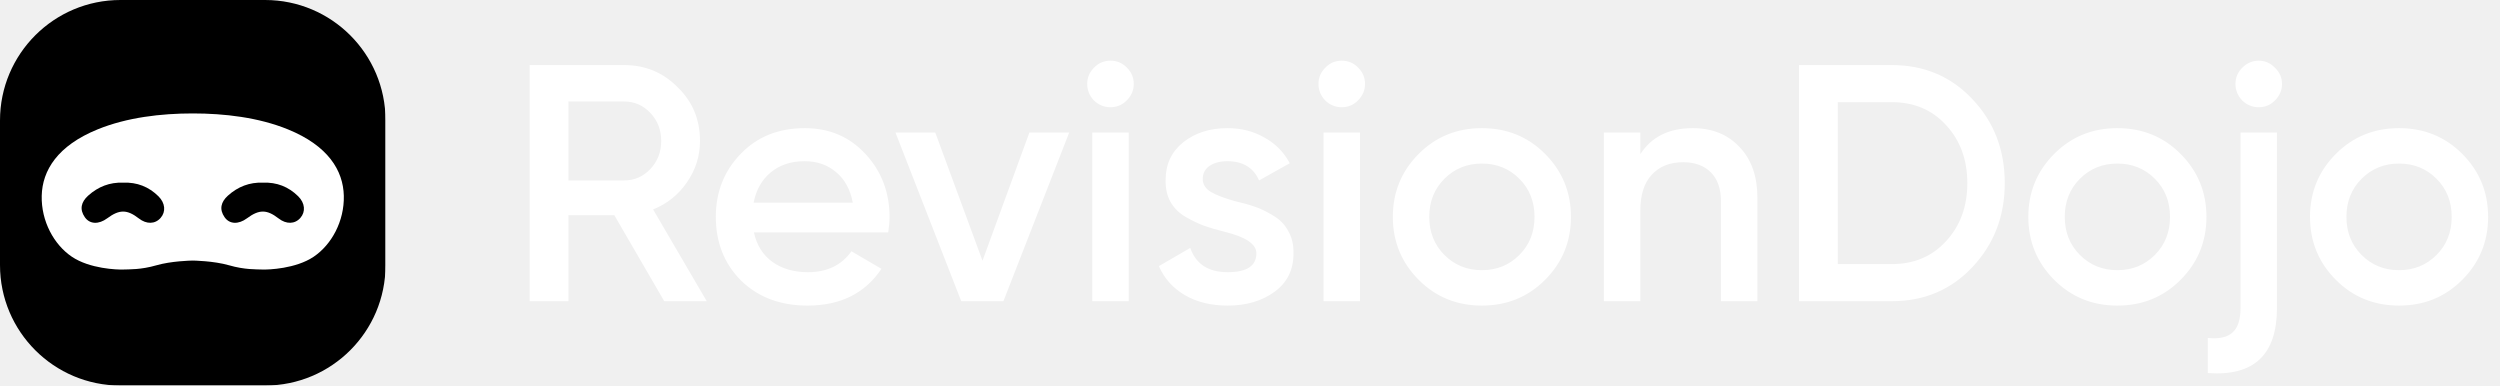
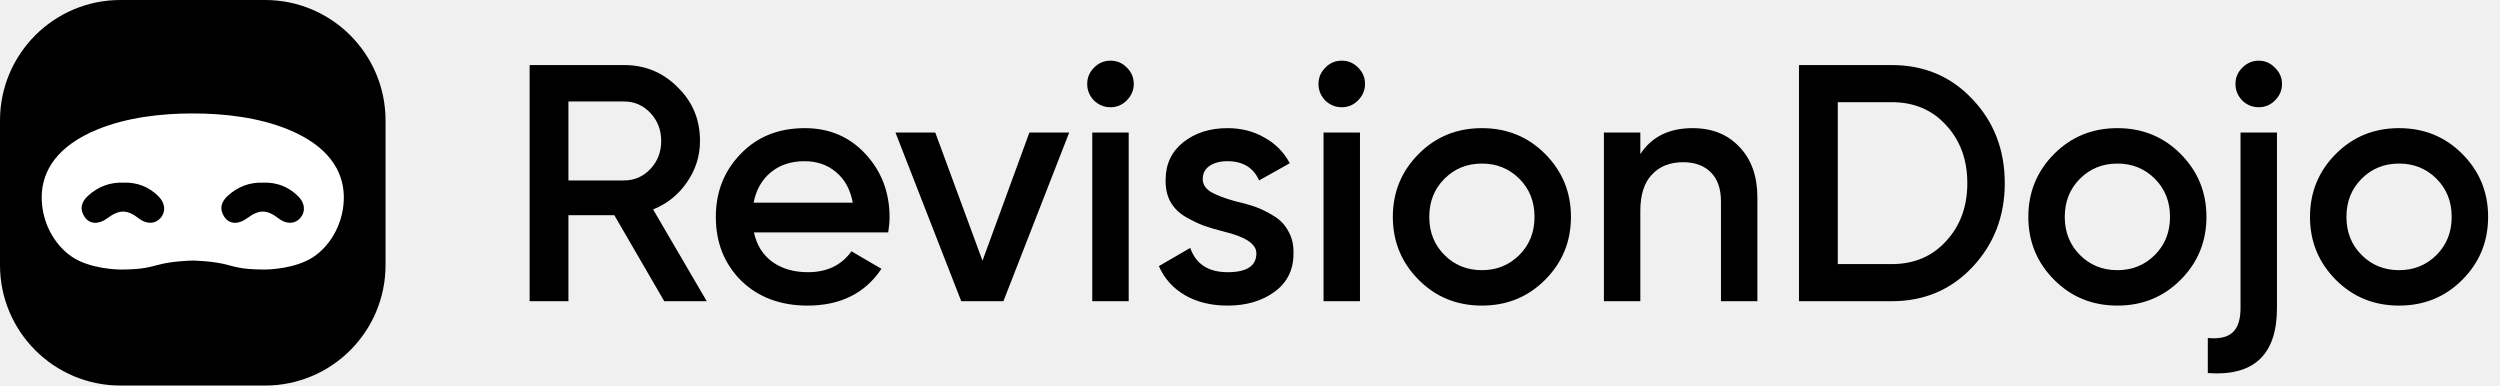
- <svg xmlns="http://www.w3.org/2000/svg" width="415" height="64" viewBox="0 0 415 64" fill="none">
-   <mask id="mask0_3072_7844" style="mask-type:luminance" maskUnits="userSpaceOnUse" x="0" y="0" width="64" height="64">
-     <path d="M0 0H64V64H0V0Z" fill="white" />
-   </mask>
-   <g mask="url(#mask0_3072_7844)">
-     <path d="M44 0H20C8.954 0 0 8.954 0 20V44C0 55.046 8.954 64 20 64H44C55.046 64 64 55.046 64 44V20C64 8.954 55.046 0 44 0Z" fill="black" />
-     <path fill-rule="evenodd" clip-rule="evenodd" d="M31.96 43.254C31.572 43.261 28.389 43.338 25.967 44.039C23.384 44.787 21.453 44.7 20.451 44.74C19.448 44.78 14.897 44.62 11.927 42.617C8.956 40.613 6.825 36.712 6.925 32.501C7.025 28.291 9.541 24.185 16.216 21.471C21.089 19.489 26.738 18.83 32 18.83C37.261 18.83 42.909 19.489 47.783 21.471C54.457 24.185 56.974 28.291 57.074 32.501C57.174 36.712 55.043 40.613 52.072 42.617C49.101 44.62 44.551 44.78 43.548 44.74C42.545 44.7 40.615 44.787 38.032 44.039C35.449 43.292 32 43.254 32 43.254H31.96Z" fill="white" />
-     <path d="M20.439 30.32C22.752 30.23 24.692 30.996 26.296 32.578C27.44 33.707 27.561 35.154 26.656 36.18C25.74 37.219 24.326 37.252 23.053 36.265C21.096 34.748 19.819 34.742 17.801 36.237C16.4 37.276 14.91 37.245 14.085 36.061C13.165 34.741 13.472 33.531 14.629 32.483C16.294 30.976 18.241 30.237 20.439 30.32Z" fill="black" />
-     <path d="M43.638 30.32C45.951 30.23 47.892 30.996 49.495 32.578C50.639 33.707 50.761 35.154 49.856 36.18C48.94 37.219 47.525 37.252 46.252 36.265C44.295 34.748 43.018 34.742 41.001 36.237C39.599 37.276 38.109 37.245 37.285 36.061C36.364 34.741 36.671 33.531 37.828 32.483C39.493 30.976 41.441 30.237 43.638 30.32Z" fill="black" />
+ <svg xmlns="http://www.w3.org/2000/svg" fill="none" height="64" viewBox="0 0 415 64" width="415">
+   <clipPath id="a">
+     <path d="m0 0h64v64h-64z" />
+   </clipPath>
+   <g clip-path="url(#a)">
+     <rect fill="#000" height="64" rx="20" width="64" />
+     <path clip-rule="evenodd" d="m31.96 43.254c-.389.007-3.572.084-5.994.785-2.582.748-4.514.662-5.516.701-1.002.04-5.554-.119-8.524-2.123-2.97-2.003-5.102-5.904-5.002-10.115.1-4.21 2.616-8.316 9.29-11.03 4.874-1.982 10.522-2.641 15.784-2.641 5.261 0 10.91.659 15.783 2.641 6.674 2.714 9.191 6.82 9.291 11.03.1 4.211-2.031 8.112-5.002 10.115-2.97 2.004-7.521 2.163-8.524 2.123-1.002-.039-2.933.047-5.515-.701-2.583-.747-6.033-.785-6.033-.785z" fill="#fff" fill-rule="evenodd" />
+     <g fill="#000">
+       <path d="m20.439 30.32c2.313-.09 4.254.676 5.857 2.258 1.144 1.129 1.266 2.576.361 3.602-.916 1.039-2.33 1.073-3.603.086-1.958-1.517-3.234-1.523-5.252-.028-1.402 1.039-2.891 1.008-3.716-.176-.92-1.32-.614-2.53.544-3.578 1.665-1.507 3.612-2.246 5.81-2.163z" />
+       <path d="m43.638 30.32c2.313-.09 4.254.676 5.857 2.258 1.144 1.129 1.266 2.576.361 3.602-.916 1.039-2.33 1.073-3.603.086-1.958-1.517-3.234-1.523-5.252-.028-1.402 1.039-2.891 1.008-3.716-.176-.92-1.32-.614-2.53.544-3.578 1.665-1.507 3.612-2.246 5.81-2.163z" />
+     </g>
  </g>
-   <path d="M117.32 50H110.264L101.976 35.72H94.36V50H87.92V10.8H103.6C107.109 10.8 110.077 12.032 112.504 14.496C114.968 16.885 116.2 19.853 116.2 23.4C116.2 25.901 115.472 28.197 114.016 30.288C112.597 32.341 110.731 33.835 108.416 34.768L117.32 50ZM103.6 16.848H94.36V29.952H103.6C105.317 29.952 106.773 29.317 107.968 28.048C109.163 26.779 109.76 25.229 109.76 23.4C109.76 21.571 109.163 20.021 107.968 18.752C106.773 17.483 105.317 16.848 103.6 16.848ZM147.443 38.576H125.155C125.603 40.667 126.611 42.291 128.179 43.448C129.785 44.605 131.763 45.184 134.115 45.184C137.289 45.184 139.697 44.027 141.339 41.712L146.323 44.624C143.598 48.693 139.51 50.728 134.059 50.728C129.542 50.728 125.865 49.347 123.027 46.584C120.227 43.784 118.827 40.256 118.827 36C118.827 31.856 120.209 28.365 122.971 25.528C125.697 22.691 129.243 21.272 133.611 21.272C137.681 21.272 141.041 22.709 143.691 25.584C146.342 28.459 147.667 31.949 147.667 36.056C147.667 36.803 147.593 37.643 147.443 38.576ZM125.099 33.648H141.563C141.153 31.445 140.219 29.747 138.763 28.552C137.345 27.357 135.609 26.76 133.555 26.76C131.315 26.76 129.449 27.376 127.955 28.608C126.462 29.84 125.51 31.52 125.099 33.648ZM163.095 43.28L170.879 22H177.487L166.567 50H159.567L148.647 22H155.255L163.095 43.28ZM187.029 16.68C186.282 17.427 185.386 17.8 184.341 17.8C183.296 17.8 182.381 17.427 181.597 16.68C180.85 15.896 180.477 14.981 180.477 13.936C180.477 12.891 180.85 11.995 181.597 11.248C182.344 10.464 183.258 10.072 184.341 10.072C185.424 10.072 186.338 10.464 187.085 11.248C187.832 11.995 188.205 12.891 188.205 13.936C188.205 14.981 187.813 15.896 187.029 16.68ZM187.365 50H181.317V22H187.365V50ZM199.655 29.728C199.655 30.587 200.103 31.296 200.999 31.856C201.895 32.379 203.202 32.883 204.919 33.368C206.226 33.667 207.365 33.984 208.335 34.32C209.306 34.656 210.333 35.16 211.415 35.832C212.498 36.467 213.319 37.325 213.879 38.408C214.477 39.453 214.757 40.685 214.719 42.104C214.719 44.792 213.674 46.901 211.583 48.432C209.493 49.963 206.898 50.728 203.799 50.728C201.037 50.728 198.666 50.149 196.687 48.992C194.709 47.835 193.271 46.229 192.375 44.176L197.583 41.152C198.517 43.84 200.589 45.184 203.799 45.184C206.973 45.184 208.559 44.139 208.559 42.048C208.559 40.517 206.786 39.323 203.239 38.464C201.895 38.128 200.757 37.792 199.823 37.456C198.927 37.12 197.919 36.635 196.799 36C195.717 35.365 194.877 34.525 194.279 33.48C193.719 32.435 193.458 31.221 193.495 29.84C193.495 27.264 194.466 25.192 196.407 23.624C198.386 22.056 200.831 21.272 203.743 21.272C206.058 21.272 208.111 21.795 209.903 22.84C211.733 23.848 213.133 25.267 214.103 27.096L209.007 29.952C208.074 27.824 206.319 26.76 203.743 26.76C202.549 26.76 201.559 27.021 200.775 27.544C200.029 28.067 199.655 28.795 199.655 29.728ZM225.42 16.68C224.673 17.427 223.777 17.8 222.732 17.8C221.686 17.8 220.772 17.427 219.988 16.68C219.241 15.896 218.868 14.981 218.868 13.936C218.868 12.891 219.241 11.995 219.988 11.248C220.734 10.464 221.649 10.072 222.732 10.072C223.814 10.072 224.729 10.464 225.476 11.248C226.222 11.995 226.596 12.891 226.596 13.936C226.596 14.981 226.204 15.896 225.42 16.68ZM225.756 50H219.708V22H225.756V50ZM256.466 46.472C253.629 49.309 250.138 50.728 245.994 50.728C241.85 50.728 238.359 49.309 235.522 46.472C232.647 43.597 231.21 40.107 231.21 36C231.21 31.893 232.647 28.403 235.522 25.528C238.359 22.691 241.85 21.272 245.994 21.272C250.138 21.272 253.629 22.691 256.466 25.528C259.341 28.403 260.778 31.893 260.778 36C260.778 40.107 259.341 43.597 256.466 46.472ZM237.258 36C237.258 38.539 238.098 40.648 239.778 42.328C241.458 44.008 243.53 44.848 245.994 44.848C248.458 44.848 250.53 44.008 252.21 42.328C253.89 40.648 254.73 38.539 254.73 36C254.73 33.461 253.89 31.352 252.21 29.672C250.53 27.992 248.458 27.152 245.994 27.152C243.53 27.152 241.458 27.992 239.778 29.672C238.098 31.352 237.258 33.461 237.258 36ZM280.975 21.272C284.223 21.272 286.817 22.317 288.759 24.408C290.737 26.461 291.727 29.261 291.727 32.808V50H285.679V33.424C285.679 31.333 285.119 29.728 283.999 28.608C282.879 27.488 281.348 26.928 279.407 26.928C277.204 26.928 275.468 27.619 274.199 29C272.929 30.344 272.295 32.341 272.295 34.992V50H266.247V22H272.295V25.584C274.161 22.709 277.055 21.272 280.975 21.272ZM298.631 10.8H314.031C319.407 10.8 323.868 12.685 327.415 16.456C330.999 20.227 332.791 24.875 332.791 30.4C332.791 35.888 330.999 40.536 327.415 44.344C323.868 48.115 319.407 50 314.031 50H298.631V10.8ZM305.071 43.84H314.031C317.727 43.84 320.732 42.571 323.047 40.032C325.399 37.493 326.575 34.283 326.575 30.4C326.575 26.517 325.399 23.307 323.047 20.768C320.732 18.229 317.727 16.96 314.031 16.96H305.071V43.84ZM361.958 46.472C359.121 49.309 355.63 50.728 351.486 50.728C347.342 50.728 343.852 49.309 341.014 46.472C338.14 43.597 336.702 40.107 336.702 36C336.702 31.893 338.14 28.403 341.014 25.528C343.852 22.691 347.342 21.272 351.486 21.272C355.63 21.272 359.121 22.691 361.958 25.528C364.833 28.403 366.27 31.893 366.27 36C366.27 40.107 364.833 43.597 361.958 46.472ZM342.75 36C342.75 38.539 343.59 40.648 345.27 42.328C346.95 44.008 349.022 44.848 351.486 44.848C353.95 44.848 356.022 44.008 357.702 42.328C359.382 40.648 360.222 38.539 360.222 36C360.222 33.461 359.382 31.352 357.702 29.672C356.022 27.992 353.95 27.152 351.486 27.152C349.022 27.152 346.95 27.992 345.27 29.672C343.59 31.352 342.75 33.461 342.75 36ZM377.64 16.68C376.893 17.427 375.997 17.8 374.952 17.8C373.907 17.8 372.992 17.427 372.208 16.68C371.461 15.896 371.088 14.981 371.088 13.936C371.088 12.891 371.461 11.995 372.208 11.248C372.992 10.464 373.907 10.072 374.952 10.072C375.997 10.072 376.893 10.464 377.64 11.248C378.424 11.995 378.816 12.891 378.816 13.936C378.816 14.981 378.424 15.896 377.64 16.68ZM371.928 51.12V22H377.976V51.12C377.976 58.885 374.149 62.488 366.496 61.928V56.104C368.363 56.291 369.725 55.992 370.584 55.208C371.48 54.424 371.928 53.061 371.928 51.12ZM408.716 46.472C405.879 49.309 402.388 50.728 398.244 50.728C394.1 50.728 390.609 49.309 387.772 46.472C384.897 43.597 383.46 40.107 383.46 36C383.46 31.893 384.897 28.403 387.772 25.528C390.609 22.691 394.1 21.272 398.244 21.272C402.388 21.272 405.879 22.691 408.716 25.528C411.591 28.403 413.028 31.893 413.028 36C413.028 40.107 411.591 43.597 408.716 46.472ZM389.508 36C389.508 38.539 390.348 40.648 392.028 42.328C393.708 44.008 395.78 44.848 398.244 44.848C400.708 44.848 402.78 44.008 404.46 42.328C406.14 40.648 406.98 38.539 406.98 36C406.98 33.461 406.14 31.352 404.46 29.672C402.78 27.992 400.708 27.152 398.244 27.152C395.78 27.152 393.708 27.992 392.028 29.672C390.348 31.352 389.508 33.461 389.508 36Z" fill="white" />
+   <path d="m117.32 50h-7.056l-8.288-14.28h-7.616v14.28h-6.44v-39.2h15.68c3.509 0 6.477 1.232 8.904 3.696 2.464 2.389 3.696 5.357 3.696 8.904 0 2.501-.728 4.797-2.184 6.888-1.419 2.053-3.285 3.547-5.6 4.48zm-13.72-33.152h-9.24v13.104h9.24c1.717 0 3.173-.635 4.368-1.904s1.792-2.819 1.792-4.648-.597-3.379-1.792-4.648-2.651-1.904-4.368-1.904zm43.843 21.728h-22.288c.448 2.091 1.456 3.715 3.024 4.872 1.606 1.157 3.584 1.736 5.936 1.736 3.174 0 5.582-1.157 7.224-3.472l4.984 2.912c-2.725 4.069-6.813 6.104-12.264 6.104-4.517 0-8.194-1.381-11.032-4.144-2.8-2.8-4.2-6.328-4.2-10.584 0-4.144 1.382-7.635 4.144-10.472 2.726-2.837 6.272-4.256 10.64-4.256 4.07 0 7.43 1.437 10.08 4.312 2.651 2.875 3.976 6.365 3.976 10.472 0 .747-.074 1.587-.224 2.52zm-22.344-4.928h16.464c-.41-2.203-1.344-3.901-2.8-5.096-1.418-1.195-3.154-1.792-5.208-1.792-2.24 0-4.106.616-5.6 1.848-1.493 1.232-2.445 2.912-2.856 5.04zm37.996 9.632 7.784-21.28h6.608l-10.92 28h-7l-10.92-28h6.608zm23.934-26.6c-.747.747-1.643 1.12-2.688 1.12s-1.96-.373-2.744-1.12c-.747-.784-1.12-1.699-1.12-2.744s.373-1.941 1.12-2.688c.747-.784 1.661-1.176 2.744-1.176s1.997.392 2.744 1.176c.747.747 1.12 1.643 1.12 2.688s-.392 1.96-1.176 2.744zm.336 33.32h-6.048v-28h6.048zm12.29-20.272c0 .859.448 1.568 1.344 2.128.896.523 2.203 1.027 3.92 1.512 1.307.299 2.446.616 3.416.952.971.336 1.998.84 3.08 1.512 1.083.635 1.904 1.493 2.464 2.576.598 1.045.878 2.277.84 3.696 0 2.688-1.045 4.797-3.136 6.328-2.09 1.531-4.685 2.296-7.784 2.296-2.762 0-5.133-.579-7.112-1.736-1.978-1.157-3.416-2.763-4.312-4.816l5.208-3.024c.934 2.688 3.006 4.032 6.216 4.032 3.174 0 4.76-1.045 4.76-3.136 0-1.531-1.773-2.725-5.32-3.584-1.344-.336-2.482-.672-3.416-1.008-.896-.336-1.904-.821-3.024-1.456-1.082-.635-1.922-1.475-2.52-2.52-.56-1.045-.821-2.259-.784-3.64 0-2.576.971-4.648 2.912-6.216 1.979-1.568 4.424-2.352 7.336-2.352 2.315 0 4.368.523 6.16 1.568 1.83 1.008 3.23 2.427 4.2 4.256l-5.096 2.856c-.933-2.128-2.688-3.192-5.264-3.192-1.194 0-2.184.261-2.968.784-.746.523-1.12 1.251-1.12 2.184zm25.765-13.048c-.747.747-1.643 1.12-2.688 1.12-1.046 0-1.96-.373-2.744-1.12-.747-.784-1.12-1.699-1.12-2.744s.373-1.941 1.12-2.688c.746-.784 1.661-1.176 2.744-1.176 1.082 0 1.997.392 2.744 1.176.746.747 1.12 1.643 1.12 2.688s-.392 1.96-1.176 2.744zm.336 33.32h-6.048v-28h6.048zm30.71-3.528c-2.837 2.837-6.328 4.256-10.472 4.256s-7.635-1.419-10.472-4.256c-2.875-2.875-4.312-6.365-4.312-10.472s1.437-7.597 4.312-10.472c2.837-2.837 6.328-4.256 10.472-4.256s7.635 1.419 10.472 4.256c2.875 2.875 4.312 6.365 4.312 10.472s-1.437 7.597-4.312 10.472zm-19.208-10.472c0 2.539.84 4.648 2.52 6.328s3.752 2.52 6.216 2.52 4.536-.84 6.216-2.52 2.52-3.789 2.52-6.328-.84-4.648-2.52-6.328-3.752-2.52-6.216-2.52-4.536.84-6.216 2.52-2.52 3.789-2.52 6.328zm43.717-14.728c3.248 0 5.842 1.045 7.784 3.136 1.978 2.053 2.968 4.853 2.968 8.4v17.192h-6.048v-16.576c0-2.091-.56-3.696-1.68-4.816s-2.651-1.68-4.592-1.68c-2.203 0-3.939.691-5.208 2.072-1.27 1.344-1.904 3.341-1.904 5.992v15.008h-6.048v-28h6.048v3.584c1.866-2.875 4.76-4.312 8.68-4.312zm17.656-10.472h15.4c5.376 0 9.837 1.885 13.384 5.656 3.584 3.771 5.376 8.419 5.376 13.944 0 5.488-1.792 10.136-5.376 13.944-3.547 3.771-8.008 5.656-13.384 5.656h-15.4zm6.44 33.04h8.96c3.696 0 6.701-1.269 9.016-3.808 2.352-2.539 3.528-5.749 3.528-9.632s-1.176-7.093-3.528-9.632c-2.315-2.539-5.32-3.808-9.016-3.808h-8.96zm56.887 2.632c-2.837 2.837-6.328 4.256-10.472 4.256s-7.634-1.419-10.472-4.256c-2.874-2.875-4.312-6.365-4.312-10.472s1.438-7.597 4.312-10.472c2.838-2.837 6.328-4.256 10.472-4.256s7.635 1.419 10.472 4.256c2.875 2.875 4.312 6.365 4.312 10.472s-1.437 7.597-4.312 10.472zm-19.208-10.472c0 2.539.84 4.648 2.52 6.328s3.752 2.52 6.216 2.52 4.536-.84 6.216-2.52 2.52-3.789 2.52-6.328-.84-4.648-2.52-6.328-3.752-2.52-6.216-2.52-4.536.84-6.216 2.52-2.52 3.789-2.52 6.328zm34.89-19.32c-.747.747-1.643 1.12-2.688 1.12s-1.96-.373-2.744-1.12c-.747-.784-1.12-1.699-1.12-2.744s.373-1.941 1.12-2.688c.784-.784 1.699-1.176 2.744-1.176s1.941.392 2.688 1.176c.784.747 1.176 1.643 1.176 2.688s-.392 1.96-1.176 2.744zm-5.712 34.44v-29.12h6.048v29.12c0 7.765-3.827 11.368-11.48 10.808v-5.824c1.867.187 3.229-.112 4.088-.896.896-.784 1.344-2.147 1.344-4.088zm36.788-4.648c-2.837 2.837-6.328 4.256-10.472 4.256s-7.635-1.419-10.472-4.256c-2.875-2.875-4.312-6.365-4.312-10.472s1.437-7.597 4.312-10.472c2.837-2.837 6.328-4.256 10.472-4.256s7.635 1.419 10.472 4.256c2.875 2.875 4.312 6.365 4.312 10.472s-1.437 7.597-4.312 10.472zm-19.208-10.472c0 2.539.84 4.648 2.52 6.328s3.752 2.52 6.216 2.52 4.536-.84 6.216-2.52 2.52-3.789 2.52-6.328-.84-4.648-2.52-6.328-3.752-2.52-6.216-2.52-4.536.84-6.216 2.52-2.52 3.789-2.52 6.328z" fill="#000" />
</svg>
